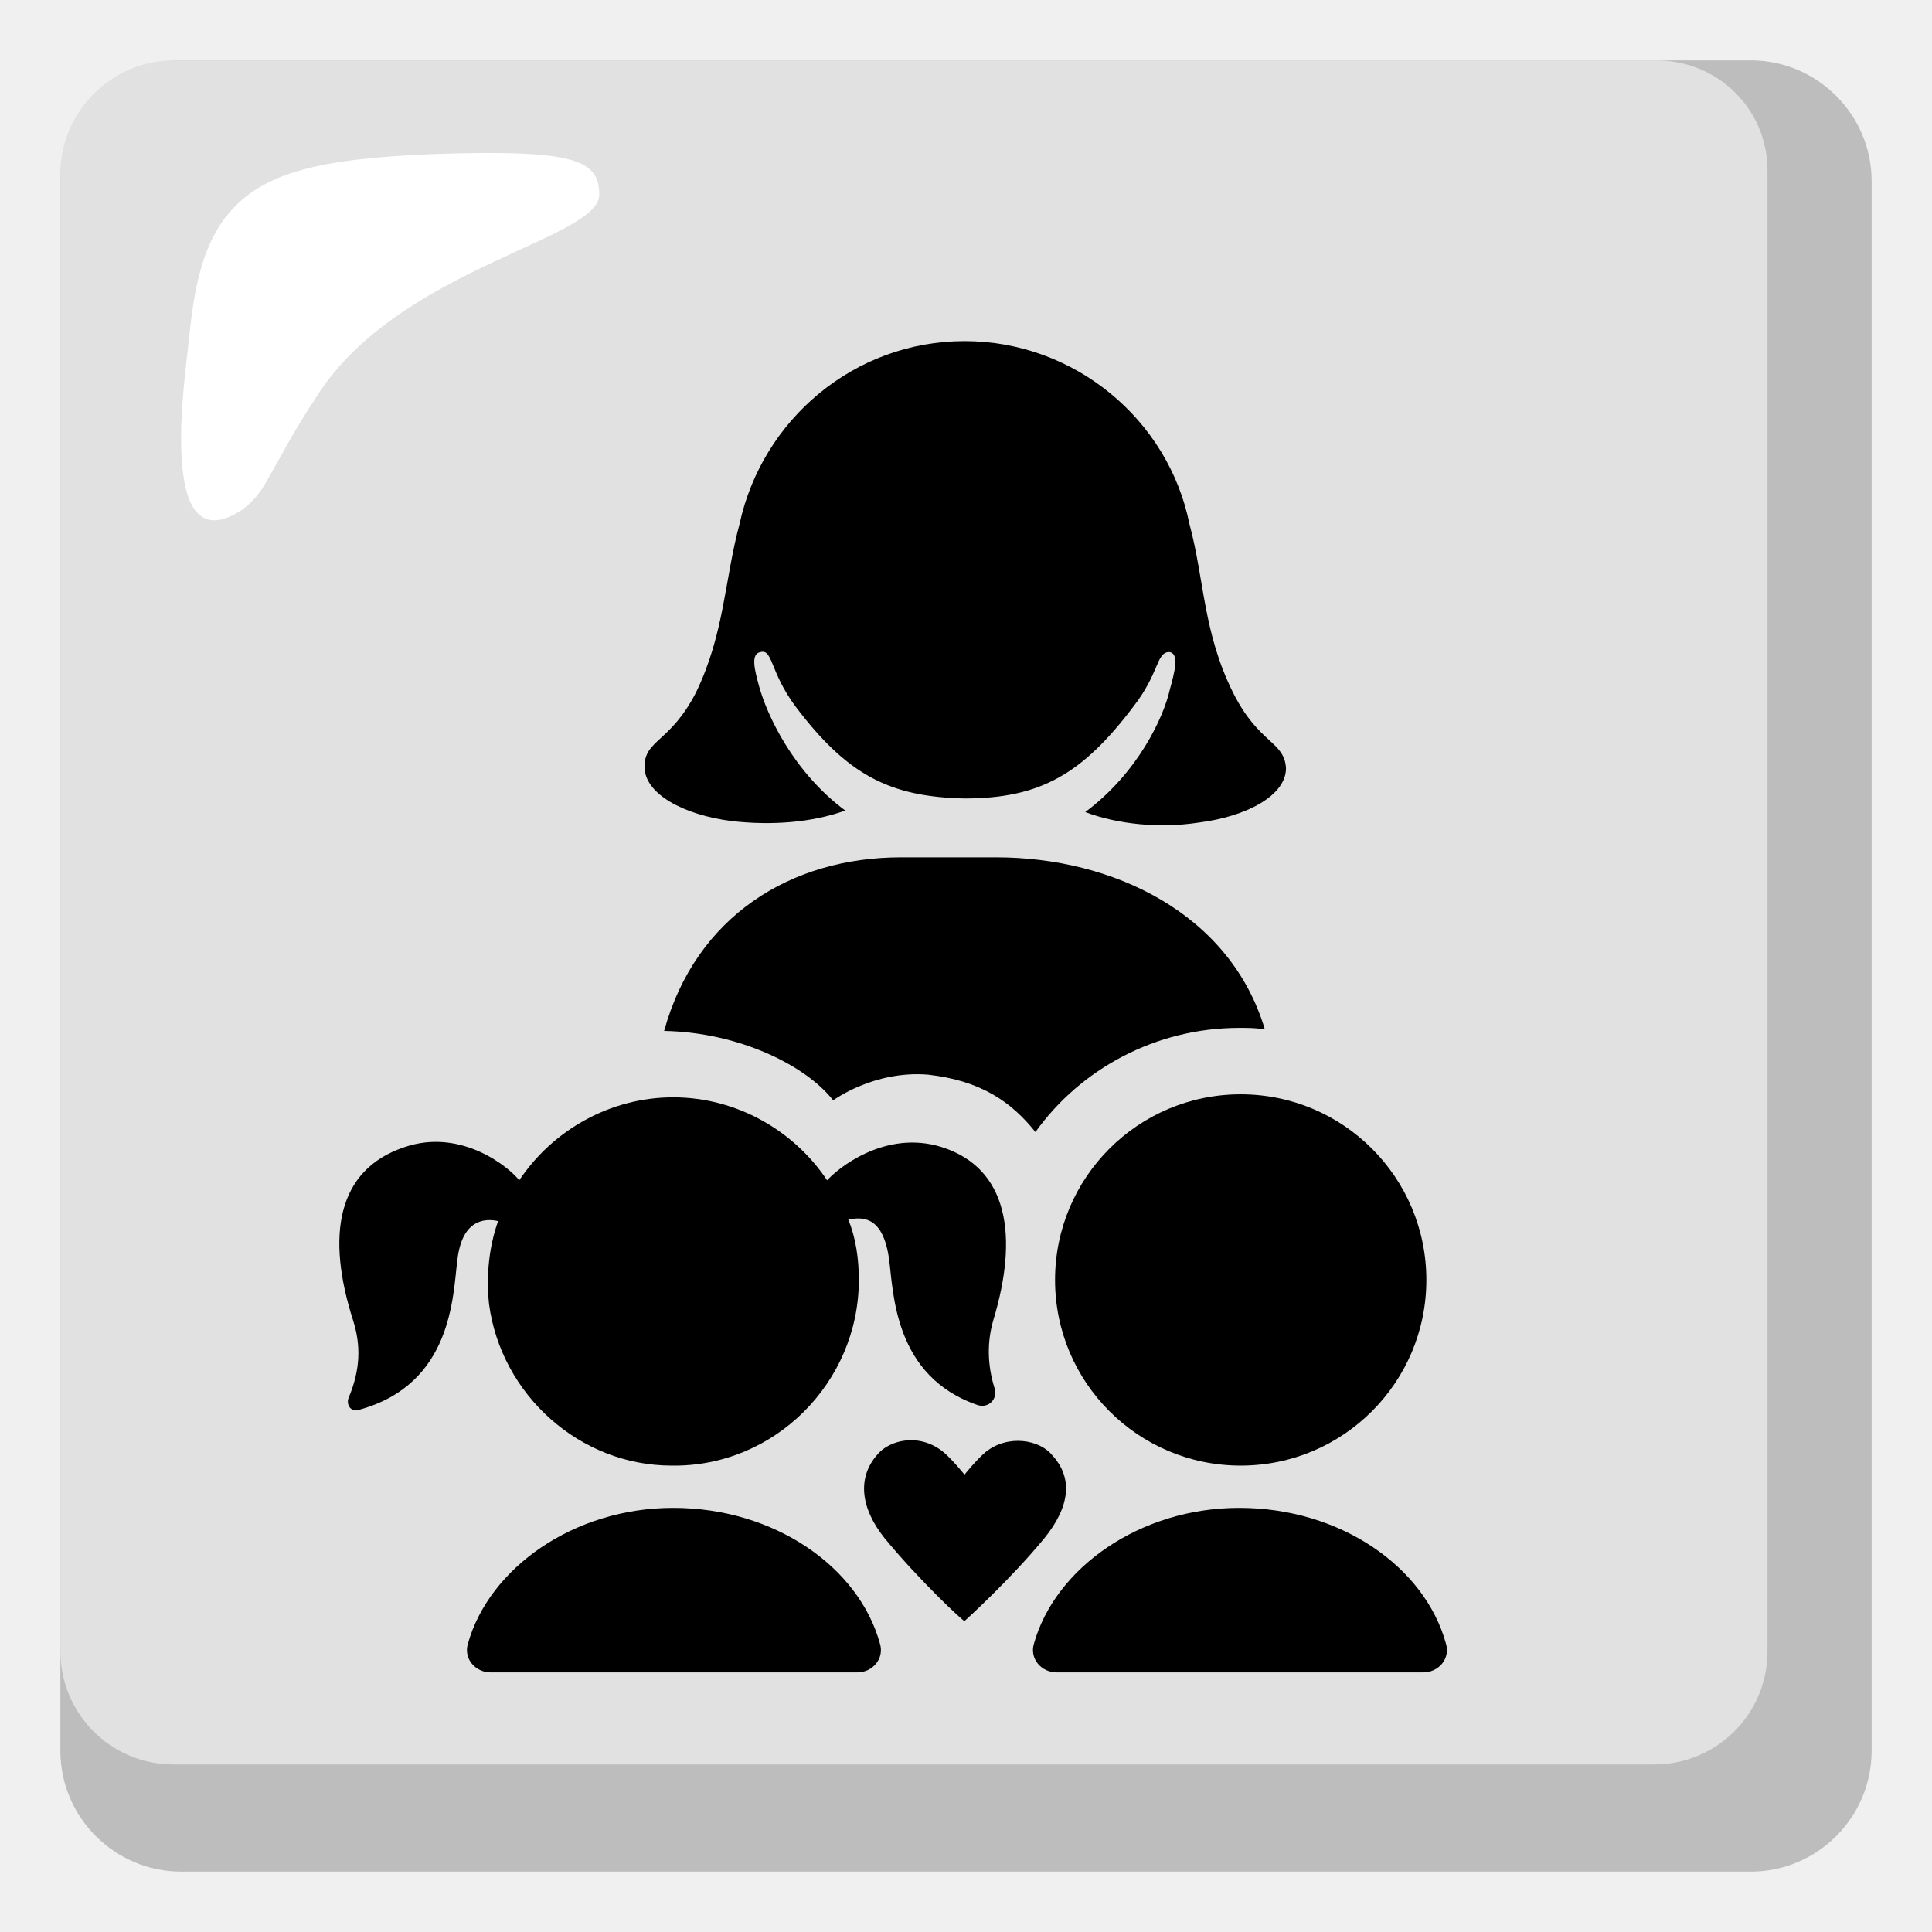
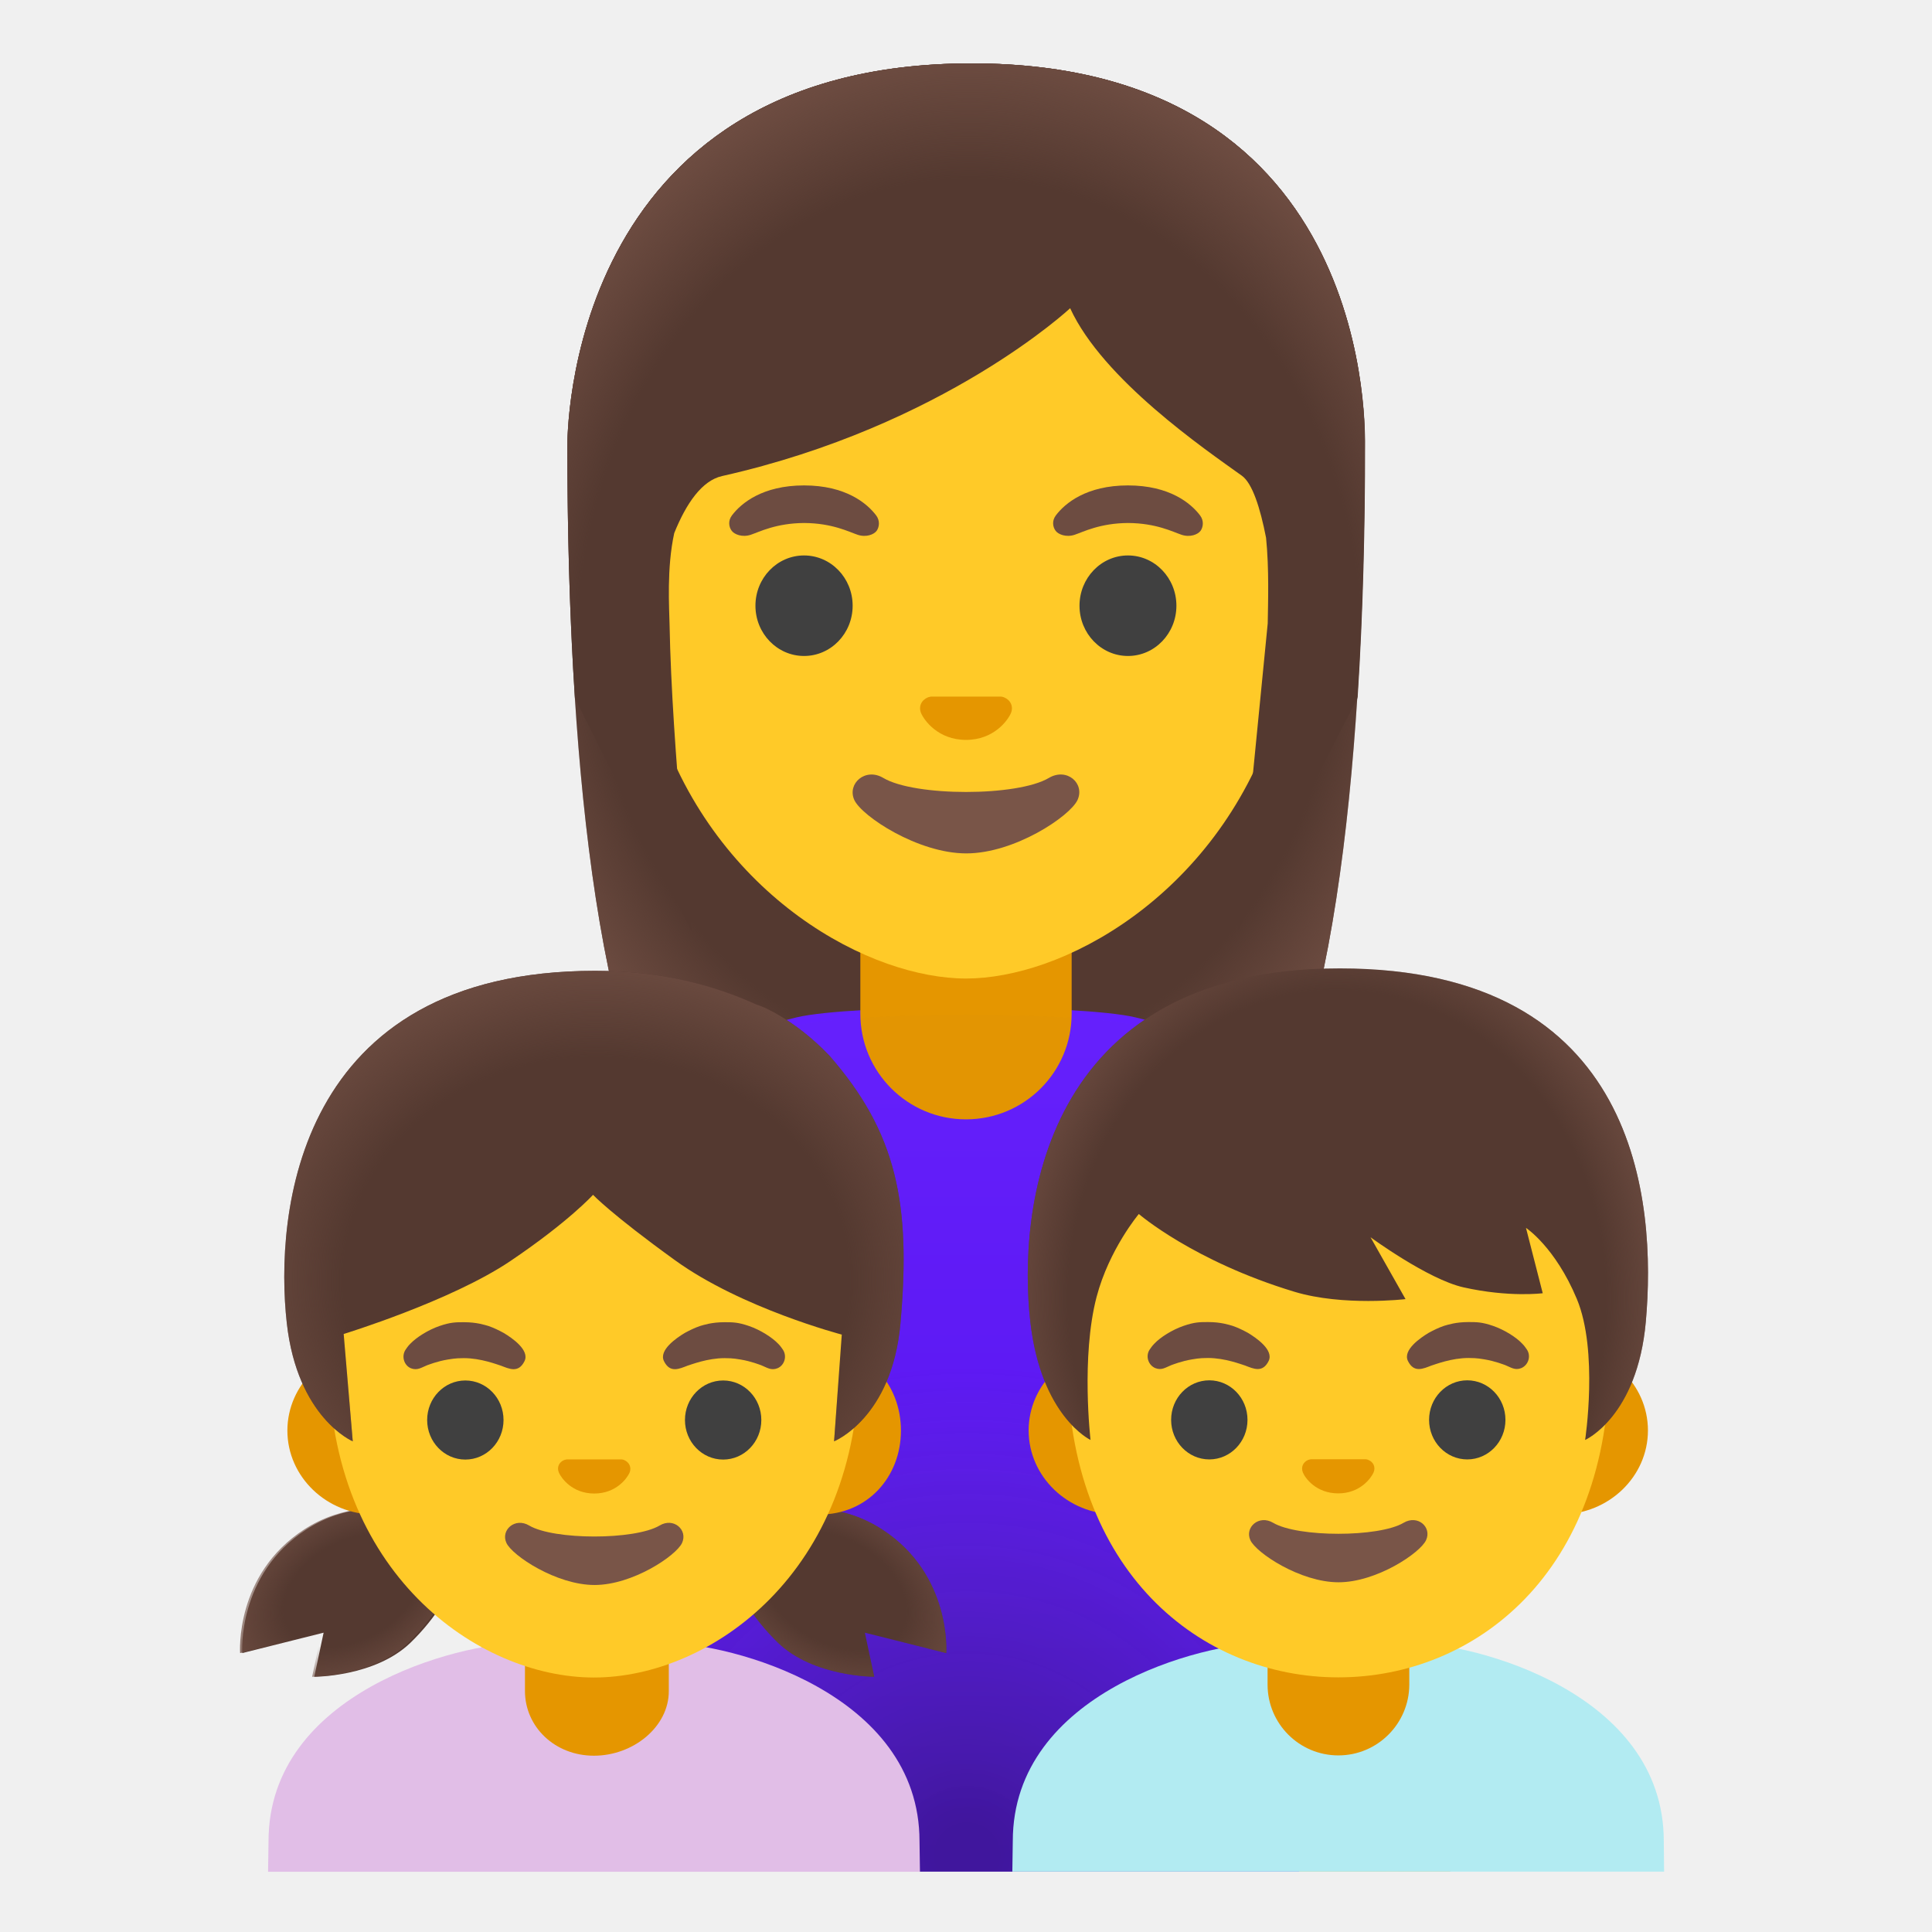
- <svg xmlns="http://www.w3.org/2000/svg" version="1.1" id="Layer_2_00000181802696516745252870000006124890740358969217_" x="0px" y="0px" viewBox="0 0 128 128" style="enable-background:new 0 0 128 128;" xml:space="preserve">
+ <svg xmlns="http://www.w3.org/2000/svg" version="1.1" id="Layer_5" x="0px" y="0px" viewBox="0 0 128 128" style="enable-background:new 0 0 128 128;" xml:space="preserve">
+   <g id="hairGroup_2_">
+     <path id="hair_7_" style="fill:#543930;" d="M64.38,4.2c-27.01,0-26.79,24.97-26.79,25.37c0,16.17,1.24,39.02,7.71,48.01   c2.57,3.56,7.53,3.76,7.53,3.76L64,81.32l11.18,0.02c0,0,4.96-0.2,7.53-3.76c6.47-8.99,7.71-31.84,7.71-48.01   C90.41,29.17,91.38,4.2,64.38,4.2z" />
+     <radialGradient id="hairHighlights_7_" cx="63.999" cy="206.826" r="31.303" gradientTransform="matrix(1 0 0 -1.1901 0 286.9334)" gradientUnits="userSpaceOnUse">
+       <stop offset="0.794" style="stop-color:#6D4C41;stop-opacity:0" />
+       <stop offset="1" style="stop-color:#6D4C41" />
+     </radialGradient>
+     <path id="hairHighlights_2_" style="fill:url(#hairHighlights_7_);" d="M64.38,4.2c-27.01,0-26.79,24.97-26.79,25.37   c0,16.17,1.24,39.02,7.71,48.01c2.57,3.56,7.53,3.76,7.53,3.76L64,81.32l11.18,0.02c0,0,4.96-0.2,7.53-3.76   c6.47-8.99,7.71-31.84,7.71-48.01C90.41,29.17,91.38,4.2,64.38,4.2z" />
+   </g>
  <g>
-     <path style="fill:#BDBDBD;" d="M116,4H12c-4.4,0-8,3.6-8,8v104c0,4.4,3.6,8,8,8h104c4.4,0,8-3.6,8-8V12C124,7.6,120.4,4,116,4z" />
-     <path style="fill:#E1E1E1;" d="M109.7,4H11.5C7.4,4,4,7.4,4,11.5v97.9c0,4.1,3.3,7.5,7.5,7.5l0,0h98.1c4.1,0,7.5-3.3,7.5-7.5l0,0   V11.5c0.1-4.1-3.1-7.4-7.2-7.5C109.9,4,109.8,4,109.7,4z" />
-     <path style="fill:#FFFFFF;" d="M39.7,12.9c0-2.3-1.6-3-10.8-2.7c-7.7,0.3-11.5,1.2-13.8,4c-1.9,2.3-2.3,5.6-2.6,8.4   c-0.2,2.2-2.2,14.9,3.5,11.2c0.7-0.5,1.2-1.1,1.6-1.8c1.2-2.1,1.9-3.5,3.3-5.6C26.2,17.8,39.7,15.9,39.7,12.9z" />
-     <g>
-       <path d="M81.7,45.9c-2-4-1.9-7.5-2.9-11.2l0,0c-1.4-6.9-7.6-12.1-14.9-12.1S50.5,27.8,49,34.7l0,0c-1,3.7-1,7.3-2.9,11.2    c-1.7,3.3-3.4,3.1-3.4,4.9c0,1.8,2.6,3.2,5.8,3.6c2.6,0.3,5.3,0.1,7.5-0.7c-3.5-2.6-5.2-6.4-5.7-8.2c-0.3-1.1-0.6-2.2,0.1-2.3    c0.8-0.2,0.6,1.3,2.3,3.6c3.4,4.5,6.2,6,11.2,6.1c5,0,7.8-1.6,11.2-6.1c1.7-2.2,1.5-3.5,2.3-3.6c0.8,0,0.4,1.4,0.1,2.5    c-0.4,1.8-2.1,5.5-5.6,8.1c2.1,0.8,4.9,1.1,7.5,0.7c3.2-0.4,5.8-1.8,5.8-3.6C85.1,49.1,83.4,49.3,81.7,45.9z" />
-       <path d="M55.2,72.9c0,0,2.7-2,6.3-1.7C65,71.6,67,73,68.6,75c3-4.2,8-6.9,13.5-6.9c0.6,0,1.1,0,1.7,0.1    C81.5,60.5,73.7,56.8,66,56.8h-6.3c-7.3,0-13.6,3.9-15.7,11.5C49,68.4,53.4,70.6,55.2,72.9z" />
-       <circle cx="82.2" cy="84.8" r="12.3" />
-       <path d="M70,110.8c-1,0-1.8-0.9-1.5-1.9c1.4-5,7-9,13.6-9c6.7,0,12.3,3.9,13.7,9c0.3,1-0.5,1.9-1.5,1.9H70z" />
-       <path d="M32.5,110.8c-1,0-1.8-0.9-1.5-1.9c1.4-5,7-9,13.6-9c6.7,0,12.3,3.9,13.7,9c0.3,1-0.5,1.9-1.5,1.9H32.5z" />
-       <path d="M65.8,87.5c1.7-5.6,1-10.1-3.4-11.5c-3.8-1.2-7,1.5-7.6,2.2c-2.2-3.3-6-5.5-10.2-5.5s-8,2.2-10.2,5.5    c-0.6-0.8-3.8-3.5-7.6-2.2c-4.5,1.5-5.2,5.9-3.4,11.5c0.5,1.6,0.5,3.2-0.3,5.1c-0.2,0.5,0.2,1,0.7,0.8c6.2-1.7,6.2-7.6,6.5-9.9    c0.3-2.7,1.8-2.8,2.7-2.6c-0.6,1.7-0.8,3.6-0.6,5.5c0.8,6,6,10.7,12.1,10.7c6.8,0.1,12.4-5.5,12.4-12.3c0-1.4-0.2-2.8-0.7-4    c1-0.2,2.3-0.2,2.7,2.6c0.3,2.2,0.3,7.8,5.9,9.7c0.7,0.2,1.3-0.4,1.1-1.1C65.4,90.4,65.4,88.9,65.8,87.5z" />
-       <path d="M69.7,96.4c-0.8-1-2.9-1.4-4.4-0.2c-0.6,0.5-1.4,1.5-1.4,1.5s-0.8-1-1.4-1.5c-1.6-1.3-3.6-0.8-4.4,0.2    c-1.3,1.5-1.1,3.5,0.5,5.5c2.3,2.8,5.2,5.5,5.3,5.5c0,0,3-2.7,5.3-5.5C70.9,99.8,71.1,97.9,69.7,96.4z" />
+     <linearGradient id="SVGID_1_" gradientUnits="userSpaceOnUse" x1="64.001" y1="134.226" x2="64.001" y2="189.444" gradientTransform="matrix(1 0 0 -1 0 258)">
+       <stop offset="0" style="stop-color:#530EEB" />
+       <stop offset="1" style="stop-color:#651FFF" />
+     </linearGradient>
+     <path style="fill:url(#SVGID_1_);" d="M75.21,67.4c-1.83-0.43-6.52-0.65-11.21-0.65s-9.38,0.22-11.21,0.65   c-11.23,2.67-20.86,9.43-20.86,25.43V124h1.5h1.5h58.14h1.5h1.5V92.83C96.07,76.83,86.44,70.07,75.21,67.4z" />
+   </g>
+   <g id="neck_1_">
+     <path style="fill:#E59600;" d="M64,74.16L64,74.16c-3.87,0-7-3.13-7-7v-6.42h14v6.42C71,71.03,67.87,74.16,64,74.16z" />
+   </g>
+   <path id="head_2_" style="fill:#FFCA28;" d="M64,11.85L64,11.85L64,11.85c-11.36,0-21.88,8.45-21.88,26.36  c0,14.39,8.91,22.9,16.67,25.64c1.85,0.65,3.63,0.98,5.22,0.98c1.57,0,3.35-0.33,5.18-0.97c7.76-2.73,16.7-11.25,16.7-25.65  C85.88,20.29,75.36,11.85,64,11.85z" />
+   <path id="mouth_3_" style="fill:#795548;" d="M69.49,51.54c-2.08,1.24-8.89,1.24-10.97,0c-1.19-0.71-2.41,0.38-1.92,1.46  c0.49,1.07,4.21,3.54,7.42,3.54s6.88-2.47,7.37-3.54C71.89,51.91,70.69,50.83,69.49,51.54z" />
+   <path id="nose_3_" style="fill:#E59600;" d="M66.52,46.2c-0.07-0.03-0.14-0.04-0.21-0.05h-4.62c-0.07,0.01-0.14,0.03-0.21,0.05  c-0.42,0.17-0.65,0.6-0.45,1.06c0.2,0.46,1.12,1.76,2.97,1.76c1.85,0,2.77-1.3,2.97-1.76C67.17,46.8,66.94,46.37,66.52,46.2z" />
+   <g id="eyes_3_">
+     <ellipse style="fill:#404040;" cx="53.27" cy="40.13" rx="3.22" ry="3.33" />
+     <ellipse style="fill:#404040;" cx="74.73" cy="40.13" rx="3.21" ry="3.33" />
+   </g>
+   <g id="eyebrows_3_">
+     <path style="fill:#6D4C41;" d="M58.05,34.15c-0.61-0.81-2.03-1.99-4.78-1.99s-4.17,1.18-4.78,1.99c-0.27,0.36-0.2,0.77-0.01,1.02   c0.17,0.23,0.69,0.45,1.26,0.26c0.57-0.19,1.68-0.77,3.54-0.78c1.86,0.01,2.97,0.59,3.54,0.78c0.57,0.19,1.08-0.02,1.26-0.26   C58.25,34.93,58.32,34.51,58.05,34.15z" />
+     <path style="fill:#6D4C41;" d="M79.51,34.15c-0.61-0.81-2.03-1.99-4.78-1.99s-4.17,1.18-4.78,1.99c-0.27,0.36-0.2,0.77-0.01,1.02   c0.17,0.23,0.69,0.45,1.26,0.26c0.57-0.19,1.68-0.77,3.54-0.78c1.86,0.01,2.97,0.59,3.54,0.78c0.57,0.19,1.08-0.02,1.26-0.26   C79.71,34.93,79.78,34.51,79.51,34.15z" />
+   </g>
+   <g id="hairGroup_1_">
+     <g id="hair">
+       <path style="fill:#543930;" d="M64.38,4.2c-27.01,0-26.79,24.97-26.79,25.37c0,5.11,0.12,10.88,0.5,16.68l7.76,15.53    c0,0-1.34-12.17-1.49-20.42c-0.02-1.06-0.2-3.72,0.31-6.04c0.79-1.96,1.83-3.48,3.17-3.78c14.72-3.31,23.06-11.12,23.06-11.12    c2.17,4.73,8.94,9.35,11.38,11.1c0.69,0.5,1.21,2.11,1.6,4.11c0.21,2.07,0.13,4.34,0.11,5.67l-2.01,20.44l7.95-15.48    c0-0.03,0.01-0.07,0.02-0.1c0.37-5.76,0.49-11.5,0.49-16.58C90.41,29.17,91.38,4.2,64.38,4.2z" />
    </g>
+     <radialGradient id="hairHighlights_8_" cx="64.219" cy="203.123" r="32.788" gradientTransform="matrix(1 0 0 -1.2135 0 289.9328)" gradientUnits="userSpaceOnUse">
+       <stop offset="0.794" style="stop-color:#6D4C41;stop-opacity:0" />
+       <stop offset="1" style="stop-color:#6D4C41" />
+     </radialGradient>
+     <path id="hairHighlights_1_" style="fill:url(#hairHighlights_8_);" d="M64.38,4.2c-27.01,0-26.79,24.97-26.79,25.37   c0,5.11,0.12,10.88,0.5,16.68l4.42-0.01c-0.04-1.92,1.31-13.81,5.32-14.71C62.55,28.21,70.89,20.4,70.89,20.4   c2.17,4.73,8.94,9.35,11.38,11.1c2,1.44,2.61,12.22,2.57,14.74h5.07c0-0.03,0.01-0.07,0.02-0.1c0.37-5.76,0.49-11.5,0.49-16.58   C90.41,29.17,91.38,4.2,64.38,4.2z" />
+   </g>
+   <g style="opacity:0.39;">
+     <radialGradient id="SVGID_2_" cx="64.071" cy="136.518" r="57.774" gradientTransform="matrix(1 0 0 -0.9787 0 256.5085)" gradientUnits="userSpaceOnUse">
+       <stop offset="0.035" style="stop-color:#212121" />
+       <stop offset="0.217" style="stop-color:#333333;stop-opacity:0.679" />
+       <stop offset="0.574" style="stop-color:#616161;stop-opacity:0.05" />
+     </radialGradient>
+     <path style="fill:url(#SVGID_2_);" d="M74.93,67.86c-1.54-0.36-5.9-0.61-10.86-0.61s-9.32,0.25-10.86,0.61   C39.95,71.01,33.5,78.85,33.5,91.83V124h61.14V91.83C94.64,78.85,88.19,71.01,74.93,67.86z" />
+   </g>
+   <g id="arm_1_">
+     <linearGradient id="SVGID_3_" gradientUnits="userSpaceOnUse" x1="36.929" y1="133.854" x2="36.929" y2="160.974" gradientTransform="matrix(1 0 0 -1 0 258)">
+       <stop offset="0.606" style="stop-color:#FFCA28" />
+       <stop offset="1" style="stop-color:#FFB300" />
+     </linearGradient>
+     <polygon style="fill:url(#SVGID_3_);" points="31.93,96.82 31.93,124 32.93,124 33.93,124 39.93,124 40.93,124 41.93,124    41.93,96.82  " />
+   </g>
+   <g id="arm">
+     <linearGradient id="SVGID_4_" gradientUnits="userSpaceOnUse" x1="91.071" y1="133.854" x2="91.071" y2="160.974" gradientTransform="matrix(1 0 0 -1 0 258)">
+       <stop offset="0.606" style="stop-color:#FFCA28" />
+       <stop offset="1" style="stop-color:#FFB300" />
+     </linearGradient>
+     <polygon style="fill:url(#SVGID_4_);" points="86.07,96.82 86.07,124 87.07,124 88.07,124 94.07,124 95.07,124 96.07,124    96.07,96.82  " />
+   </g>
+   <path id="shirt_8_" style="fill:#E1BEE7;" d="M60.92,121.99c0-9.84-12.51-13.14-16.87-13.14h-9.38c-4.35,0-16.88,3.3-16.88,13.14  c0,0-0.01,0.79-0.03,2.02h1.02h0.98h39.19h0.98h1.02C60.93,123,60.92,121.99,60.92,121.99z" />
+   <g id="neck_2_">
+     <path style="fill:#E59600;" d="M39.35,116.32c-2.6,0-4.57-1.92-4.57-4.29v-2.38h9.53v2.38C44.32,114.4,41.96,116.32,39.35,116.32z" />
+   </g>
+   <g id="hair_x5F_back_3_">
+     <g id="hair_8_">
+       <path style="fill:#543930;" d="M20.82,111.09l0.62-2.92l-5.39,1.35c0,0-0.38-5.2,4.26-8.2c5.09-3.29,10.94,0.22,10.94,0.22    s-0.58,3.93-4.06,7.3C24.84,111.1,20.82,111.09,20.82,111.09z" />
+     </g>
+     <g id="hair_6_">
+       <path style="fill:#543930;" d="M57.92,111.09l-0.62-2.92l5.39,1.35c0,0,0.38-5.2-4.26-8.2c-5.09-3.29-10.94,0.22-10.94,0.22    s0.58,3.93,4.06,7.3C53.9,111.1,57.92,111.09,57.92,111.09z" />
+     </g>
+     <radialGradient id="hairHighlights_9_" cx="31.437" cy="123.379" r="9.837" gradientTransform="matrix(0.8651 0.5016 0.3314 -0.5715 -12.8115 160.1264)" gradientUnits="userSpaceOnUse">
+       <stop offset="0.525" style="stop-color:#6D4C41;stop-opacity:0" />
+       <stop offset="1" style="stop-color:#6D4C41" />
+     </radialGradient>
+     <path id="hairHighlights_6_" style="fill:url(#hairHighlights_9_);" d="M57.92,111.09l-0.62-2.92l5.39,1.35c0,0,0.38-5.2-4.26-8.2   c-5.09-3.29-10.94,0.22-10.94,0.22s0.58,3.93,4.06,7.3C53.9,111.1,57.92,111.09,57.92,111.09z" />
+     <radialGradient id="hairHighlights_10_" cx="1363.155" cy="222.084" r="9.342" gradientTransform="matrix(-0.8651 0.5016 -0.3314 -0.5715 1276.182 -451.4707)" gradientUnits="userSpaceOnUse">
+       <stop offset="0.525" style="stop-color:#6D4C41;stop-opacity:0" />
+       <stop offset="1" style="stop-color:#6D4C41" />
+     </radialGradient>
+     <path id="hairHighlights_4_" style="fill:url(#hairHighlights_10_);" d="M20.68,111.09l0.62-2.92l-5.39,1.35c0,0-0.38-5.2,4.26-8.2   c5.09-3.29,10.94,0.22,10.94,0.22s-0.58,3.93-4.06,7.3C24.7,111.1,20.68,111.09,20.68,111.09z" />
+   </g>
+   <g id="ears_1_">
+     <path style="fill:#E59600;" d="M54.31,89.22h-3.97H28.8h-3.98c-3.18,0-5.78,2.5-5.78,5.56s2.6,5.56,5.78,5.56h3.98h21.53h3.97   c3.18,0,5.39-2.5,5.39-5.56S57.49,89.22,54.31,89.22z" />
+   </g>
+   <path id="head_7_" style="fill:#FFCA28;" d="M39.35,66.28L39.35,66.28L39.35,66.28c-9.33,0-17.57,9.8-17.57,23.9  c0,14.02,9.87,20.96,17.57,20.96s17.57-6.93,17.57-20.96C56.93,76.08,48.68,66.28,39.35,66.28z" />
+   <path id="mouth_8_" style="fill:#795548;" d="M43.7,101.07c-1.64,0.97-7,0.97-8.64,0c-0.94-0.56-1.9,0.3-1.51,1.15  c0.38,0.84,3.31,2.79,5.84,2.79s5.42-1.95,5.8-2.79C45.58,101.36,44.63,100.51,43.7,101.07z" />
+   <path id="nose_8_" style="fill:#E59600;" d="M41.35,96.73c-0.05-0.02-0.11-0.04-0.17-0.04h-3.63c-0.06,0.01-0.11,0.02-0.17,0.04  c-0.33,0.13-0.51,0.47-0.35,0.84c0.16,0.36,0.88,1.38,2.34,1.38c1.46,0,2.18-1.02,2.34-1.38C41.86,97.21,41.68,96.87,41.35,96.73z" />
+   <g id="eyes_8_">
+     <ellipse style="fill:#404040;" cx="30.83" cy="94.08" rx="2.53" ry="2.62" />
+     <ellipse style="fill:#404040;" cx="47.91" cy="94.08" rx="2.53" ry="2.62" />
+   </g>
+   <g id="eyebrows_8_">
+     <path style="fill:#6D4C41;" d="M26.87,89.42c0.1-0.13,0.13-0.21,0.31-0.39c0.4-0.42,1.18-0.92,1.94-1.18   c0.73-0.25,1.07-0.25,1.62-0.25c0.85,0,1.37,0.18,1.62,0.25c0.35,0.12,0.68,0.28,1.01,0.46c0.55,0.33,1.74,1.14,1.38,1.87   c-0.4,0.81-1.01,0.51-1.56,0.3c-0.24-0.07-1.32-0.5-2.46-0.5c-0.62,0-0.88,0.07-1.05,0.09c-0.73,0.12-1.28,0.35-1.38,0.38   c-0.38,0.15-0.65,0.37-1.08,0.2C26.77,90.46,26.58,89.86,26.87,89.42z" />
+     <path style="fill:#6D4C41;" d="M51.87,89.42c-0.1-0.13-0.13-0.21-0.31-0.39c-0.4-0.42-1.18-0.92-1.94-1.18   c-0.73-0.25-1.07-0.25-1.62-0.25c-0.85,0-1.37,0.18-1.62,0.25c-0.35,0.12-0.68,0.28-1.01,0.46c-0.55,0.33-1.74,1.14-1.38,1.87   c0.4,0.81,1.01,0.51,1.56,0.3c0.24-0.07,1.32-0.5,2.46-0.5c0.62,0,0.88,0.07,1.04,0.09c0.73,0.12,1.28,0.35,1.38,0.38   c0.38,0.15,0.65,0.37,1.08,0.2C51.97,90.46,52.16,89.86,51.87,89.42z" />
+   </g>
+   <g id="hair_x5F_front_3_">
+     <g id="hair_4_">
+       <path style="fill:#543930;" d="M54.93,69.92c-2.33-2.43-4.56-3.32-4.78-3.35c-2.71-1.24-6.2-2.25-10.72-2.25    c-19.88,0-21.23,16.2-20.43,23.33c0.7,6.29,4.37,7.84,4.37,7.84l-0.6-7.11c0,0,7.11-2.18,11.04-4.83    c3.87-2.61,5.48-4.39,5.48-4.39s1.2,1.28,5.44,4.34c4.4,3.18,11.04,4.92,11.04,4.92l-0.51,7.07c0,0,3.85-1.54,4.4-7.84    C60.36,79.76,59.42,75.04,54.93,69.92z" />
+     </g>
+     <radialGradient id="hairHighlights_11_" cx="49.387" cy="179.052" r="23.474" gradientTransform="matrix(1.0432 0 0 -0.9174 -12.0109 249.0644)" gradientUnits="userSpaceOnUse">
+       <stop offset="0.685" style="stop-color:#6D4C41;stop-opacity:0" />
+       <stop offset="1" style="stop-color:#6D4C41" />
+     </radialGradient>
+     <path id="hairHighlights_5_" style="fill:url(#hairHighlights_11_);" d="M54.93,69.92c-2.33-2.43-4.56-3.32-4.78-3.35   c-2.71-1.24-6.2-2.25-10.72-2.25c-19.88,0-21.23,16.2-20.43,23.33c0.7,6.29,4.37,7.84,4.37,7.84l-0.6-7.11   c0,0,7.11-2.18,11.04-4.83c3.87-2.61,5.48-4.39,5.48-4.39s1.2,1.28,5.44,4.34c4.4,3.18,11.04,4.92,11.04,4.92l-0.51,7.07   c0,0,3.85-1.54,4.4-7.84C60.36,79.76,59.42,75.04,54.93,69.92z" />
+   </g>
+   <g id="shirt_5_">
+     <path style="fill:#B2EBF2;" d="M110.23,121.98c0-9.84-12.51-13.14-16.87-13.14h-9.38c-4.35,0-16.88,3.3-16.88,13.14   c0,0-0.01,0.79-0.03,2.02h1.02h0.97h39.19h0.98h1.02C110.24,122.98,110.23,121.98,110.23,121.98z" />
+   </g>
+   <g id="neck">
+     <path style="fill:#E59600;" d="M88.67,116.3L88.67,116.3c-2.59,0-4.69-2.1-4.69-4.69v-3.6h9.39v3.6   C93.36,114.2,91.26,116.3,88.67,116.3z" />
+   </g>
+   <g id="ears">
+     <path style="fill:#E59600;" d="M103.4,89.21h-3.97H77.9h-3.97c-3.18,0-5.78,2.5-5.78,5.56s2.6,5.56,5.78,5.56h3.97h21.53h3.97   c3.18,0,5.78-2.5,5.78-5.56S106.58,89.21,103.4,89.21z" />
+   </g>
+   <path id="head" style="fill:#FFCA28;" d="M88.67,66.27L88.67,66.27L88.67,66.27c-9.33,0-17.96,9.8-17.96,23.9  c0,14.02,8.9,20.96,17.96,20.96s17.96-6.93,17.96-20.96C106.63,76.06,97.99,66.27,88.67,66.27z" />
+   <path id="mouth_2_" style="fill:#795548;" d="M92.99,100.89c-1.64,0.97-7,0.97-8.64,0c-0.94-0.56-1.9,0.3-1.51,1.15  c0.38,0.84,3.31,2.79,5.84,2.79s5.42-1.95,5.8-2.79C94.88,101.18,93.93,100.33,92.99,100.89z" />
+   <path id="nose_2_" style="fill:#E59600;" d="M90.65,96.72c-0.05-0.02-0.11-0.04-0.17-0.04h-3.63c-0.06,0.01-0.11,0.02-0.17,0.04  c-0.33,0.13-0.51,0.47-0.36,0.84s0.88,1.38,2.34,1.38s2.18-1.02,2.34-1.38C91.16,97.19,90.98,96.85,90.65,96.72z" />
+   <g id="eyes_2_">
+     <ellipse style="fill:#404040;" cx="80.12" cy="94.07" rx="2.53" ry="2.62" />
+     <ellipse style="fill:#404040;" cx="97.21" cy="94.07" rx="2.53" ry="2.62" />
+   </g>
+   <g id="eyebrows_2_">
+     <path style="fill:#6D4C41;" d="M76.17,89.41c0.1-0.13,0.13-0.21,0.31-0.39c0.39-0.42,1.18-0.92,1.94-1.18   c0.73-0.25,1.07-0.25,1.62-0.25c0.85,0,1.37,0.18,1.62,0.25c0.35,0.12,0.68,0.28,1.01,0.46c0.55,0.33,1.74,1.14,1.38,1.87   c-0.4,0.81-1.01,0.51-1.56,0.3c-0.24-0.07-1.32-0.5-2.46-0.5c-0.62,0-0.88,0.07-1.04,0.09c-0.73,0.12-1.28,0.35-1.38,0.38   c-0.38,0.15-0.65,0.37-1.07,0.2C76.07,90.44,75.88,89.84,76.17,89.41z" />
+     <path style="fill:#6D4C41;" d="M101.16,89.41c-0.1-0.13-0.13-0.21-0.31-0.39c-0.39-0.42-1.18-0.92-1.94-1.18   c-0.73-0.25-1.07-0.25-1.62-0.25c-0.85,0-1.37,0.18-1.62,0.25c-0.35,0.12-0.68,0.28-1.01,0.46c-0.55,0.33-1.74,1.14-1.38,1.87   c0.4,0.81,1.01,0.51,1.56,0.3c0.24-0.07,1.32-0.5,2.46-0.5c0.62,0,0.88,0.07,1.04,0.09c0.73,0.12,1.28,0.35,1.38,0.38   c0.38,0.15,0.65,0.37,1.07,0.2C101.26,90.44,101.45,89.84,101.16,89.41z" />
+   </g>
+   <g id="hairGroup_3_">
+     <path id="hair_3_" style="fill:#543930;" d="M88.77,64.16c-19.93,0-21.32,16.28-20.51,23.4c0.71,6.29,3.99,7.84,3.99,7.84   s-0.64-5.49,0.4-9.47c0.83-3.16,2.8-5.5,2.8-5.5s3.6,3.12,10.3,5.15c3.23,0.98,7.37,0.49,7.37,0.49l-2.32-4.1   c0,0,3.8,2.79,6.16,3.32c3.03,0.68,5.25,0.39,5.25,0.39l-1.11-4.33c0,0,1.93,1.26,3.37,4.71c1.44,3.45,0.55,9.34,0.55,9.34   s3.46-1.54,4.02-7.84C109.74,79.67,108.62,64.16,88.77,64.16L88.77,64.16z" />
+     <radialGradient id="hairHighlights_12_" cx="45.993" cy="165.147" r="23.081" gradientTransform="matrix(1.110000e-13 1.1138 -0.9718 1.030000e-13 249.0775 34.7904)" gradientUnits="userSpaceOnUse">
+       <stop offset="0.794" style="stop-color:#6D4C41;stop-opacity:0" />
+       <stop offset="1" style="stop-color:#6D4C41" />
+     </radialGradient>
+     <path id="hairHighlights_3_" style="fill:url(#hairHighlights_12_);" d="M88.77,64.16c-19.93,0-21.32,16.28-20.51,23.4   c0.71,6.29,3.99,7.84,3.99,7.84s-0.64-5.49,0.4-9.47c0.83-3.16,2.8-5.5,2.8-5.5s3.6,3.12,10.3,5.15c3.23,0.98,7.37,0.49,7.37,0.49   l-2.32-4.1c0,0,3.8,2.79,6.16,3.32c3.03,0.68,5.25,0.39,5.25,0.39l-1.11-4.33c0,0,1.93,1.26,3.37,4.71   c1.44,3.45,0.55,9.34,0.55,9.34s3.46-1.54,4.02-7.84C109.74,79.67,108.62,64.16,88.77,64.16L88.77,64.16z" />
  </g>
</svg>
